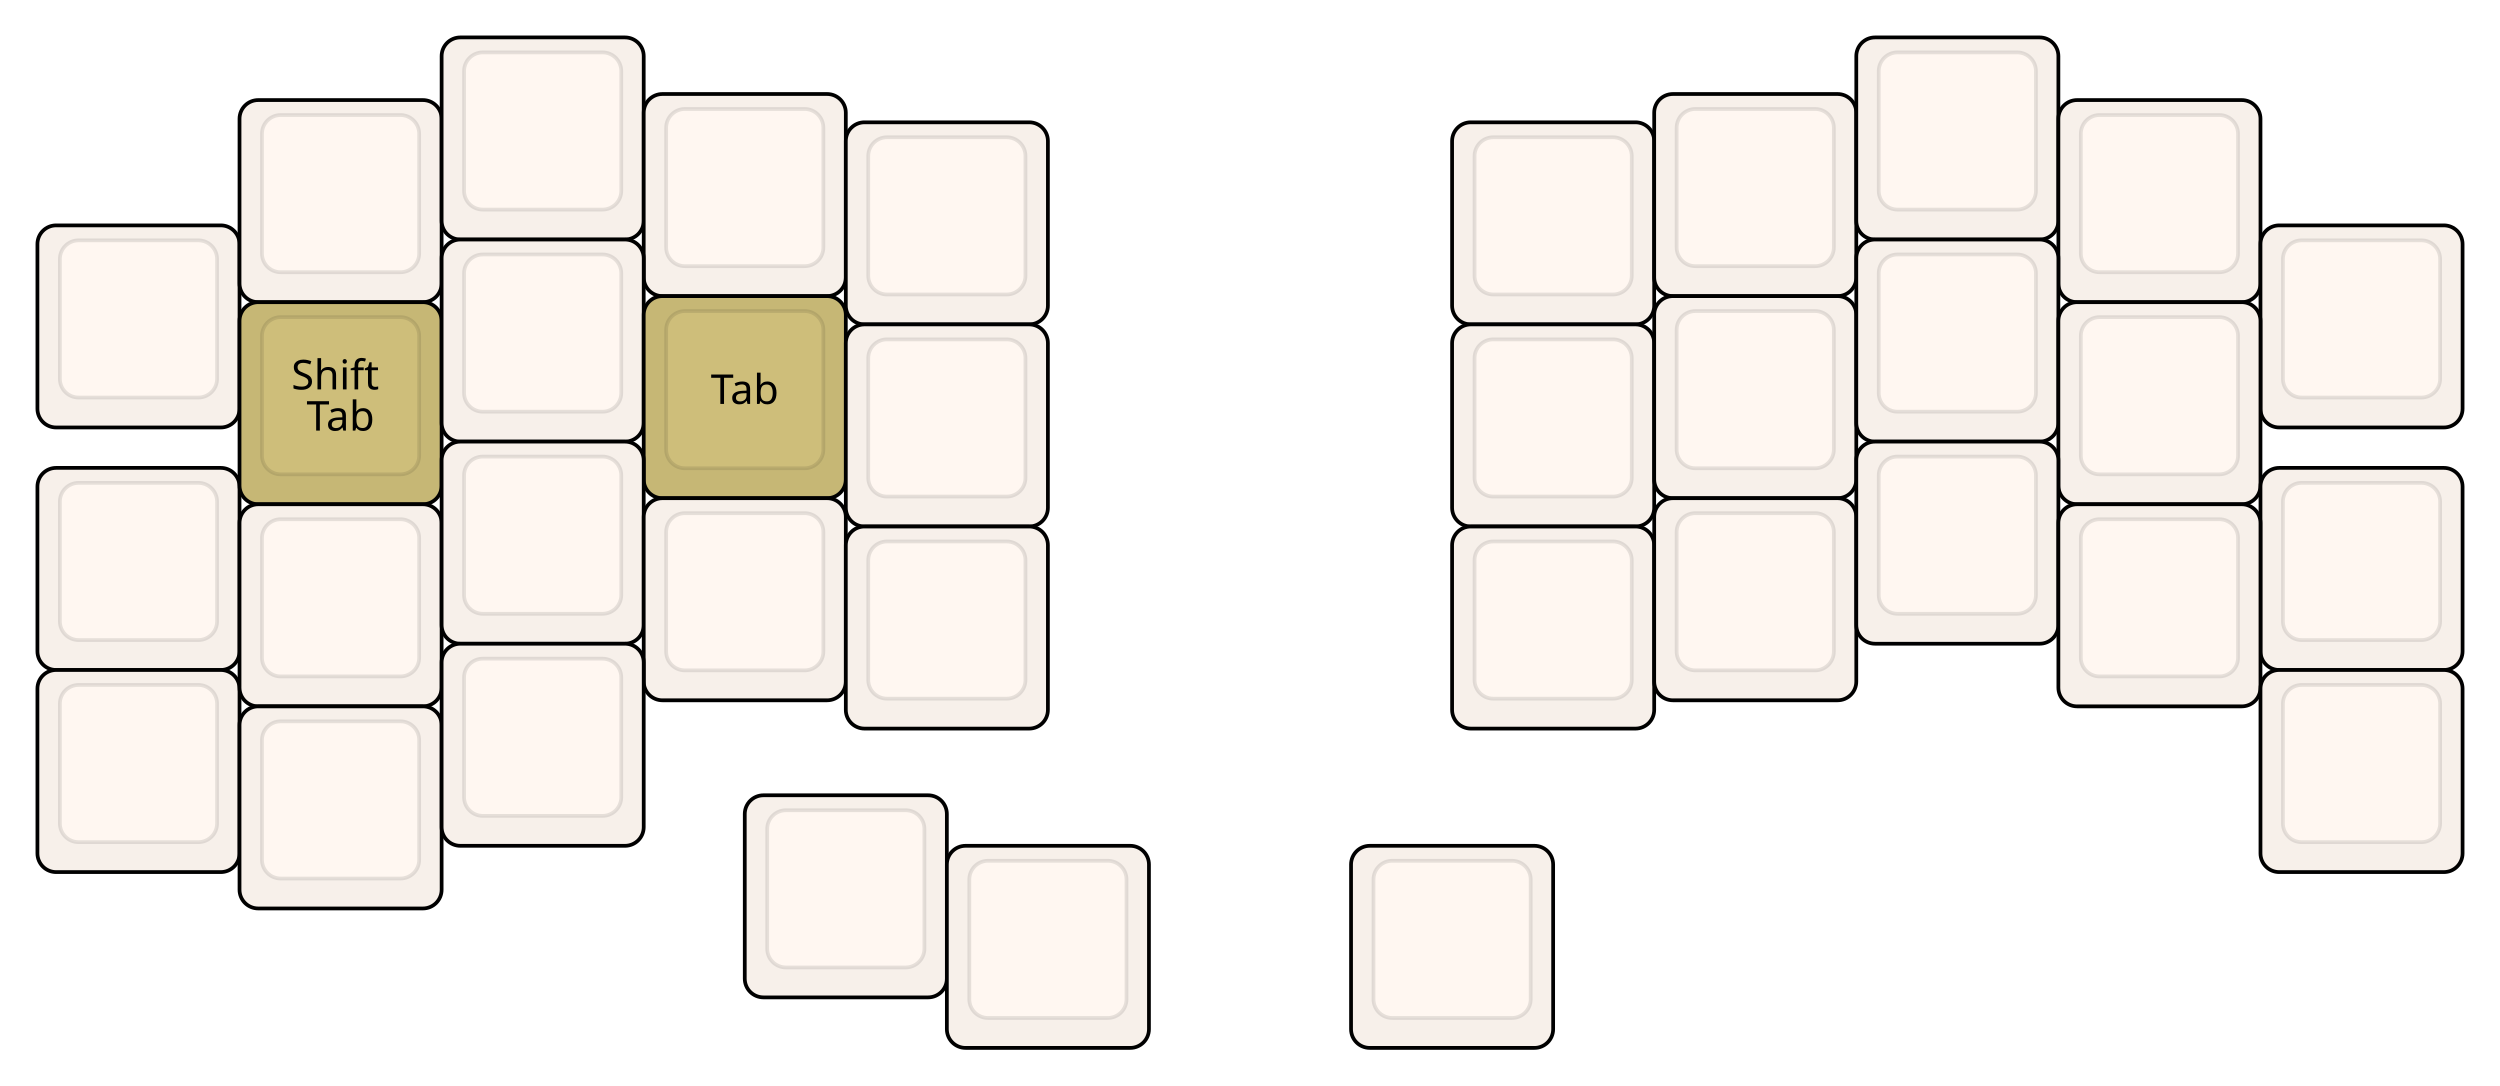
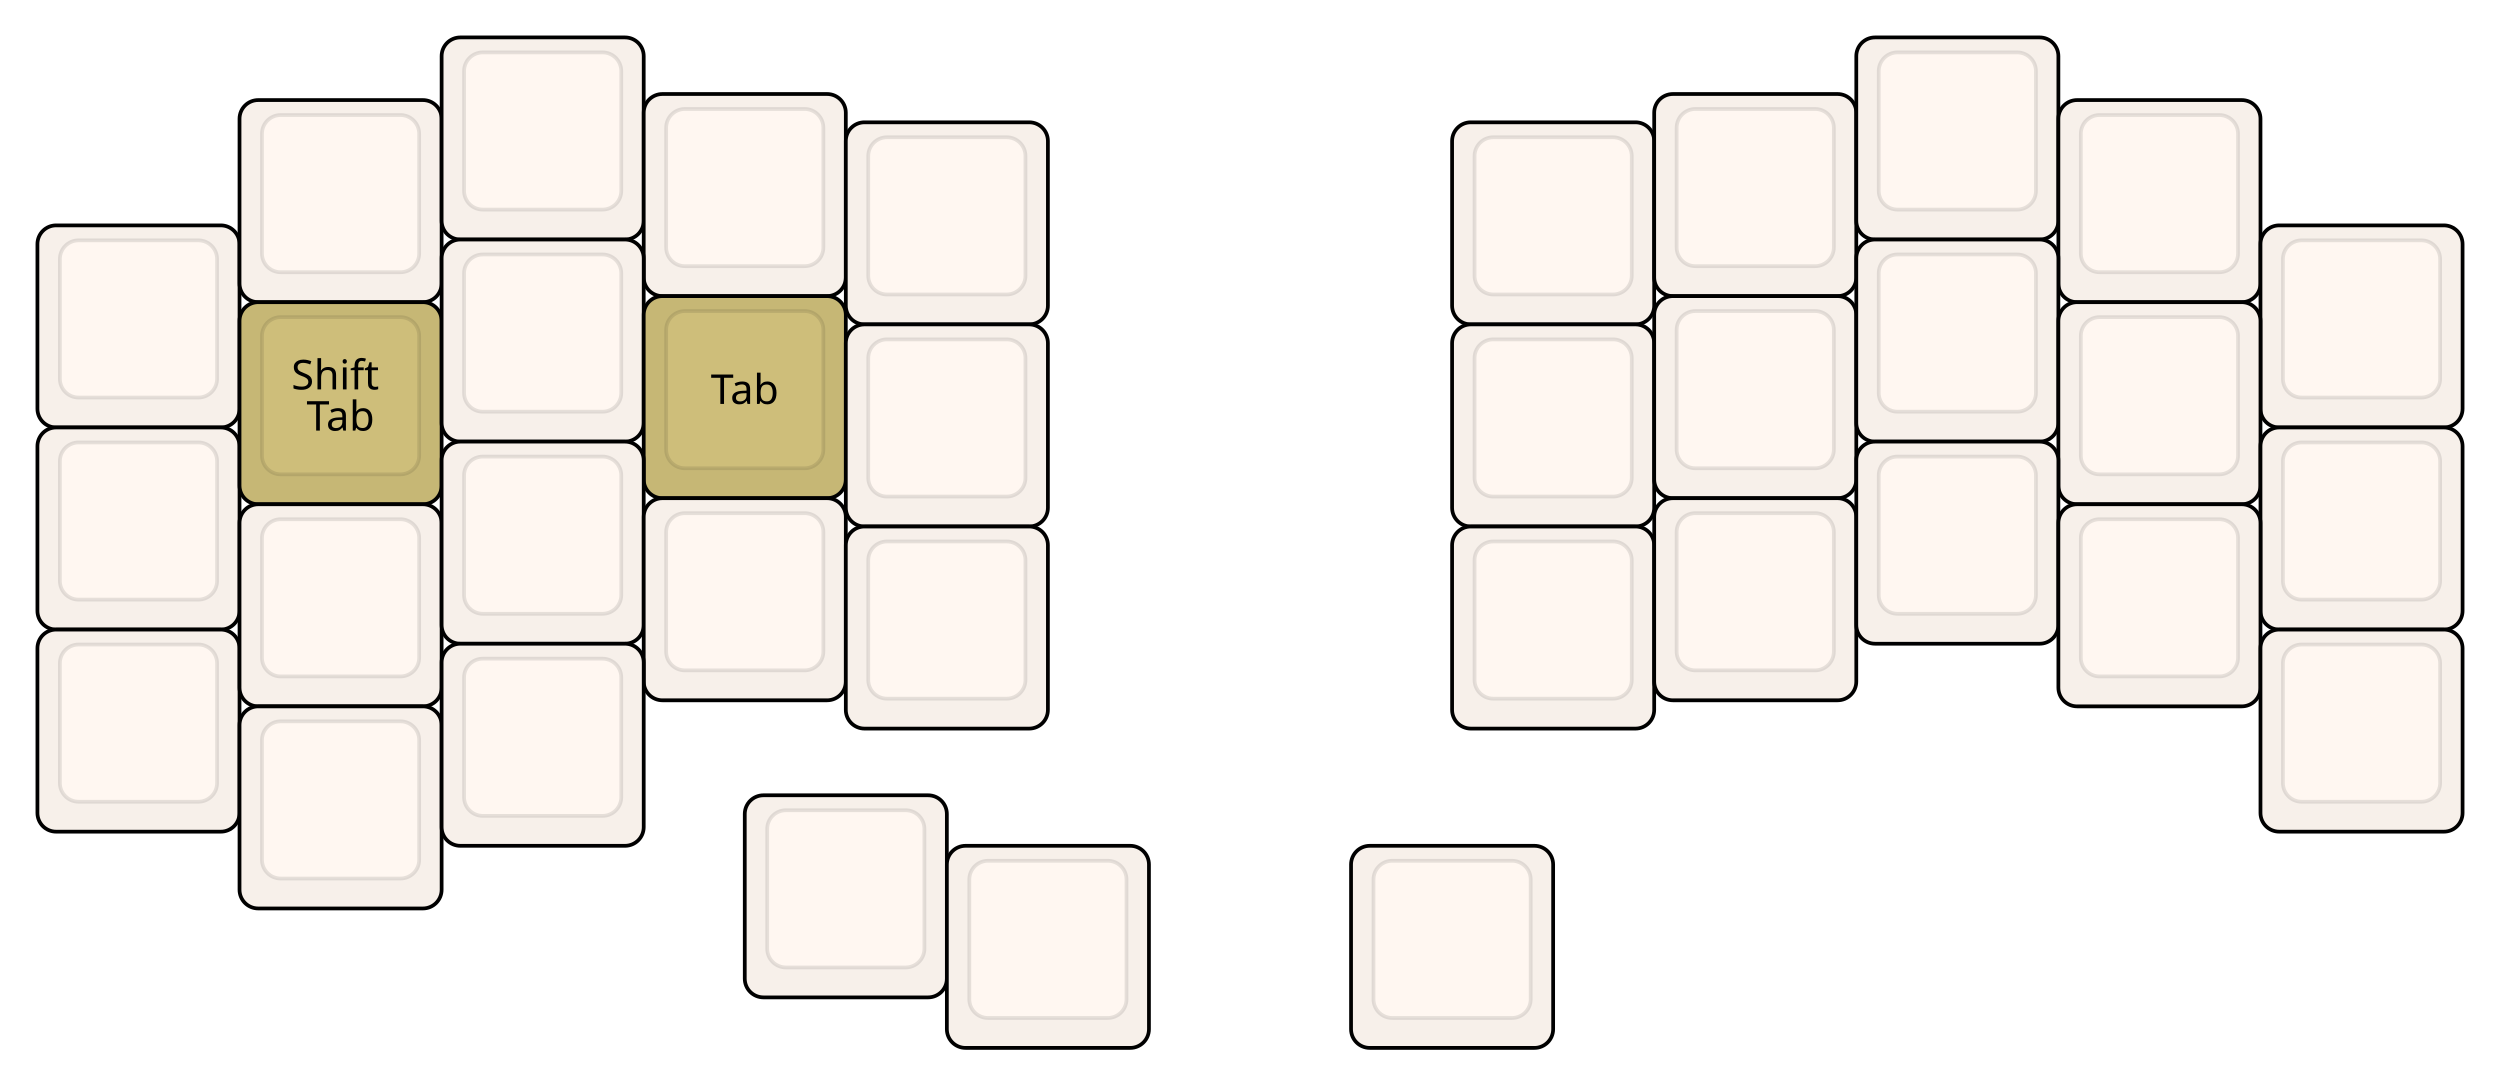
<svg xmlns="http://www.w3.org/2000/svg" width="668px" height="290x" viewBox="0 0 668 290">
  <style type="text/css">
    .keycap .border { stroke: black; stroke-width: 1; }
    .keycap .inner.border { stroke: rgba(0,0,0,.1); }
    .keycap { font-family: sans-serif; font-size: 11px}
    .keycap .sub { font-size: 9px}
  </style>
  <g class="keycap blank">
    <rect x="10" y="60.22" width="54" height="54" rx="5" fill="#f7f0ea" class="outer border" />
    <rect x="16" y="64.22" width="42" height="42" rx="5" fill="#fff7f1" class="inner border" />
  </g>
  <g class="keycap blank">
    <rect x="64" y="26.74" width="54" height="54" rx="5" fill="#f7f0ea" class="outer border" />
    <rect x="70" y="30.74" width="42" height="42" rx="5" fill="#fff7f1" class="inner border" />
  </g>
  <g class="keycap blank">
    <rect x="118" y="10" width="54" height="54" rx="5" fill="#f7f0ea" class="outer border" />
    <rect x="124" y="14" width="42" height="42" rx="5" fill="#fff7f1" class="inner border" />
  </g>
  <g class="keycap blank">
    <rect x="172" y="25.12" width="54" height="54" rx="5" fill="#f7f0ea" class="outer border" />
    <rect x="178" y="29.12" width="42" height="42" rx="5" fill="#fff7f1" class="inner border" />
  </g>
  <g class="keycap blank">
    <rect x="226" y="32.68" width="54" height="54" rx="5" fill="#f7f0ea" class="outer border" />
    <rect x="232" y="36.68" width="42" height="42" rx="5" fill="#fff7f1" class="inner border" />
  </g>
  <g class="keycap blank">
    <rect x="388" y="32.68" width="54" height="54" rx="5" fill="#f7f0ea" class="outer border" />
    <rect x="394" y="36.68" width="42" height="42" rx="5" fill="#fff7f1" class="inner border" />
  </g>
  <g class="keycap blank">
    <rect x="442" y="25.12" width="54" height="54" rx="5" fill="#f7f0ea" class="outer border" />
    <rect x="448" y="29.12" width="42" height="42" rx="5" fill="#fff7f1" class="inner border" />
  </g>
  <g class="keycap blank">
    <rect x="496" y="10" width="54" height="54" rx="5" fill="#f7f0ea" class="outer border" />
    <rect x="502" y="14" width="42" height="42" rx="5" fill="#fff7f1" class="inner border" />
  </g>
  <g class="keycap blank">
    <rect x="550" y="26.74" width="54" height="54" rx="5" fill="#f7f0ea" class="outer border" />
    <rect x="556" y="30.74" width="42" height="42" rx="5" fill="#fff7f1" class="inner border" />
  </g>
  <g class="keycap blank">
    <rect x="604" y="60.22" width="54" height="54" rx="5" fill="#f7f0ea" class="outer border" />
    <rect x="610" y="64.22" width="42" height="42" rx="5" fill="#fff7f1" class="inner border" />
  </g>
  <g class="keycap blank">
-     <rect x="10" y="125.02" width="54" height="54" rx="5" fill="#f7f0ea" class="outer border" />
-     <rect x="16" y="129.02" width="42" height="42" rx="5" fill="#fff7f1" class="inner border" />
+     <rect x="10" y="114.22" width="54" height="54" rx="5" fill="#f7f0ea" class="outer border" />
+     <rect x="16" y="118.22" width="42" height="42" rx="5" fill="#fff7f1" class="inner border" />
  </g>
  <g class="keycap mod_implicit">
    <rect x="64" y="80.74" width="54" height="54" rx="5" fill="#c6b775" class="outer border" />
    <rect x="70" y="84.74" width="42" height="42" rx="5" fill="#cebe7a" class="inner border" />
    <text x="91" y="100.24" text-anchor="middle" dominant-baseline="middle" class="main">
      <tspan x="91" dy="0">Shift</tspan>
      <tspan x="91" dy="11">Tab</tspan>
    </text>
  </g>
  <g class="keycap blank">
    <rect x="118" y="64" width="54" height="54" rx="5" fill="#f7f0ea" class="outer border" />
    <rect x="124" y="68" width="42" height="42" rx="5" fill="#fff7f1" class="inner border" />
  </g>
  <g class="keycap mod_implicit">
    <rect x="172" y="79.12" width="54" height="54" rx="5" fill="#c6b775" class="outer border" />
    <rect x="178" y="83.12" width="42" height="42" rx="5" fill="#cebe7a" class="inner border" />
    <text x="199" y="104.12" text-anchor="middle" dominant-baseline="middle" class="main">
      <tspan x="199" dy="0">Tab</tspan>
    </text>
  </g>
  <g class="keycap blank">
    <rect x="226" y="86.68" width="54" height="54" rx="5" fill="#f7f0ea" class="outer border" />
    <rect x="232" y="90.68" width="42" height="42" rx="5" fill="#fff7f1" class="inner border" />
  </g>
  <g class="keycap blank">
    <rect x="388" y="86.68" width="54" height="54" rx="5" fill="#f7f0ea" class="outer border" />
    <rect x="394" y="90.68" width="42" height="42" rx="5" fill="#fff7f1" class="inner border" />
  </g>
  <g class="keycap blank">
    <rect x="442" y="79.12" width="54" height="54" rx="5" fill="#f7f0ea" class="outer border" />
    <rect x="448" y="83.12" width="42" height="42" rx="5" fill="#fff7f1" class="inner border" />
  </g>
  <g class="keycap blank">
    <rect x="496" y="64" width="54" height="54" rx="5" fill="#f7f0ea" class="outer border" />
    <rect x="502" y="68" width="42" height="42" rx="5" fill="#fff7f1" class="inner border" />
  </g>
  <g class="keycap blank">
    <rect x="550" y="80.74" width="54" height="54" rx="5" fill="#f7f0ea" class="outer border" />
    <rect x="556" y="84.74" width="42" height="42" rx="5" fill="#fff7f1" class="inner border" />
  </g>
  <g class="keycap blank">
-     <rect x="604" y="125.02" width="54" height="54" rx="5" fill="#f7f0ea" class="outer border" />
-     <rect x="610" y="129.02" width="42" height="42" rx="5" fill="#fff7f1" class="inner border" />
+     <rect x="604" y="114.22" width="54" height="54" rx="5" fill="#f7f0ea" class="outer border" />
+     <rect x="610" y="118.22" width="42" height="42" rx="5" fill="#fff7f1" class="inner border" />
  </g>
  <g class="keycap blank">
-     <rect x="10" y="179.02" width="54" height="54" rx="5" fill="#f7f0ea" class="outer border" />
-     <rect x="16" y="183.02" width="42" height="42" rx="5" fill="#fff7f1" class="inner border" />
+     <rect x="10" y="168.22" width="54" height="54" rx="5" fill="#f7f0ea" class="outer border" />
+     <rect x="16" y="172.22" width="42" height="42" rx="5" fill="#fff7f1" class="inner border" />
  </g>
  <g class="keycap blank">
    <rect x="64" y="134.74" width="54" height="54" rx="5" fill="#f7f0ea" class="outer border" />
    <rect x="70" y="138.74" width="42" height="42" rx="5" fill="#fff7f1" class="inner border" />
  </g>
  <g class="keycap blank">
    <rect x="118" y="118" width="54" height="54" rx="5" fill="#f7f0ea" class="outer border" />
    <rect x="124" y="122" width="42" height="42" rx="5" fill="#fff7f1" class="inner border" />
  </g>
  <g class="keycap blank">
    <rect x="172" y="133.12" width="54" height="54" rx="5" fill="#f7f0ea" class="outer border" />
    <rect x="178" y="137.12" width="42" height="42" rx="5" fill="#fff7f1" class="inner border" />
  </g>
  <g class="keycap blank">
    <rect x="226" y="140.68" width="54" height="54" rx="5" fill="#f7f0ea" class="outer border" />
    <rect x="232" y="144.68" width="42" height="42" rx="5" fill="#fff7f1" class="inner border" />
  </g>
  <g class="keycap blank">
    <rect x="388" y="140.68" width="54" height="54" rx="5" fill="#f7f0ea" class="outer border" />
    <rect x="394" y="144.68" width="42" height="42" rx="5" fill="#fff7f1" class="inner border" />
  </g>
  <g class="keycap blank">
    <rect x="442" y="133.12" width="54" height="54" rx="5" fill="#f7f0ea" class="outer border" />
    <rect x="448" y="137.12" width="42" height="42" rx="5" fill="#fff7f1" class="inner border" />
  </g>
  <g class="keycap blank">
    <rect x="496" y="118" width="54" height="54" rx="5" fill="#f7f0ea" class="outer border" />
    <rect x="502" y="122" width="42" height="42" rx="5" fill="#fff7f1" class="inner border" />
  </g>
  <g class="keycap blank">
    <rect x="550" y="134.74" width="54" height="54" rx="5" fill="#f7f0ea" class="outer border" />
    <rect x="556" y="138.74" width="42" height="42" rx="5" fill="#fff7f1" class="inner border" />
  </g>
  <g class="keycap blank">
-     <rect x="604" y="179.02" width="54" height="54" rx="5" fill="#f7f0ea" class="outer border" />
-     <rect x="610" y="183.02" width="42" height="42" rx="5" fill="#fff7f1" class="inner border" />
+     <rect x="604" y="168.22" width="54" height="54" rx="5" fill="#f7f0ea" class="outer border" />
+     <rect x="610" y="172.22" width="42" height="42" rx="5" fill="#fff7f1" class="inner border" />
  </g>
  <g class="keycap blank">
    <rect x="64" y="188.74" width="54" height="54" rx="5" fill="#f7f0ea" class="outer border" />
    <rect x="70" y="192.74" width="42" height="42" rx="5" fill="#fff7f1" class="inner border" />
  </g>
  <g class="keycap blank">
    <rect x="118" y="172" width="54" height="54" rx="5" fill="#f7f0ea" class="outer border" />
    <rect x="124" y="176" width="42" height="42" rx="5" fill="#fff7f1" class="inner border" />
  </g>
  <g class="keycap blank">
    <rect x="199" y="212.5" width="54" height="54" rx="5" fill="#f7f0ea" class="outer border" />
    <rect x="205" y="216.5" width="42" height="42" rx="5" fill="#fff7f1" class="inner border" />
  </g>
  <g class="keycap blank">
    <rect x="253" y="226" width="54" height="54" rx="5" fill="#f7f0ea" class="outer border" />
    <rect x="259" y="230" width="42" height="42" rx="5" fill="#fff7f1" class="inner border" />
  </g>
  <g class="keycap blank">
    <rect x="361" y="226" width="54" height="54" rx="5" fill="#f7f0ea" class="outer border" />
    <rect x="367" y="230" width="42" height="42" rx="5" fill="#fff7f1" class="inner border" />
  </g>
</svg>
